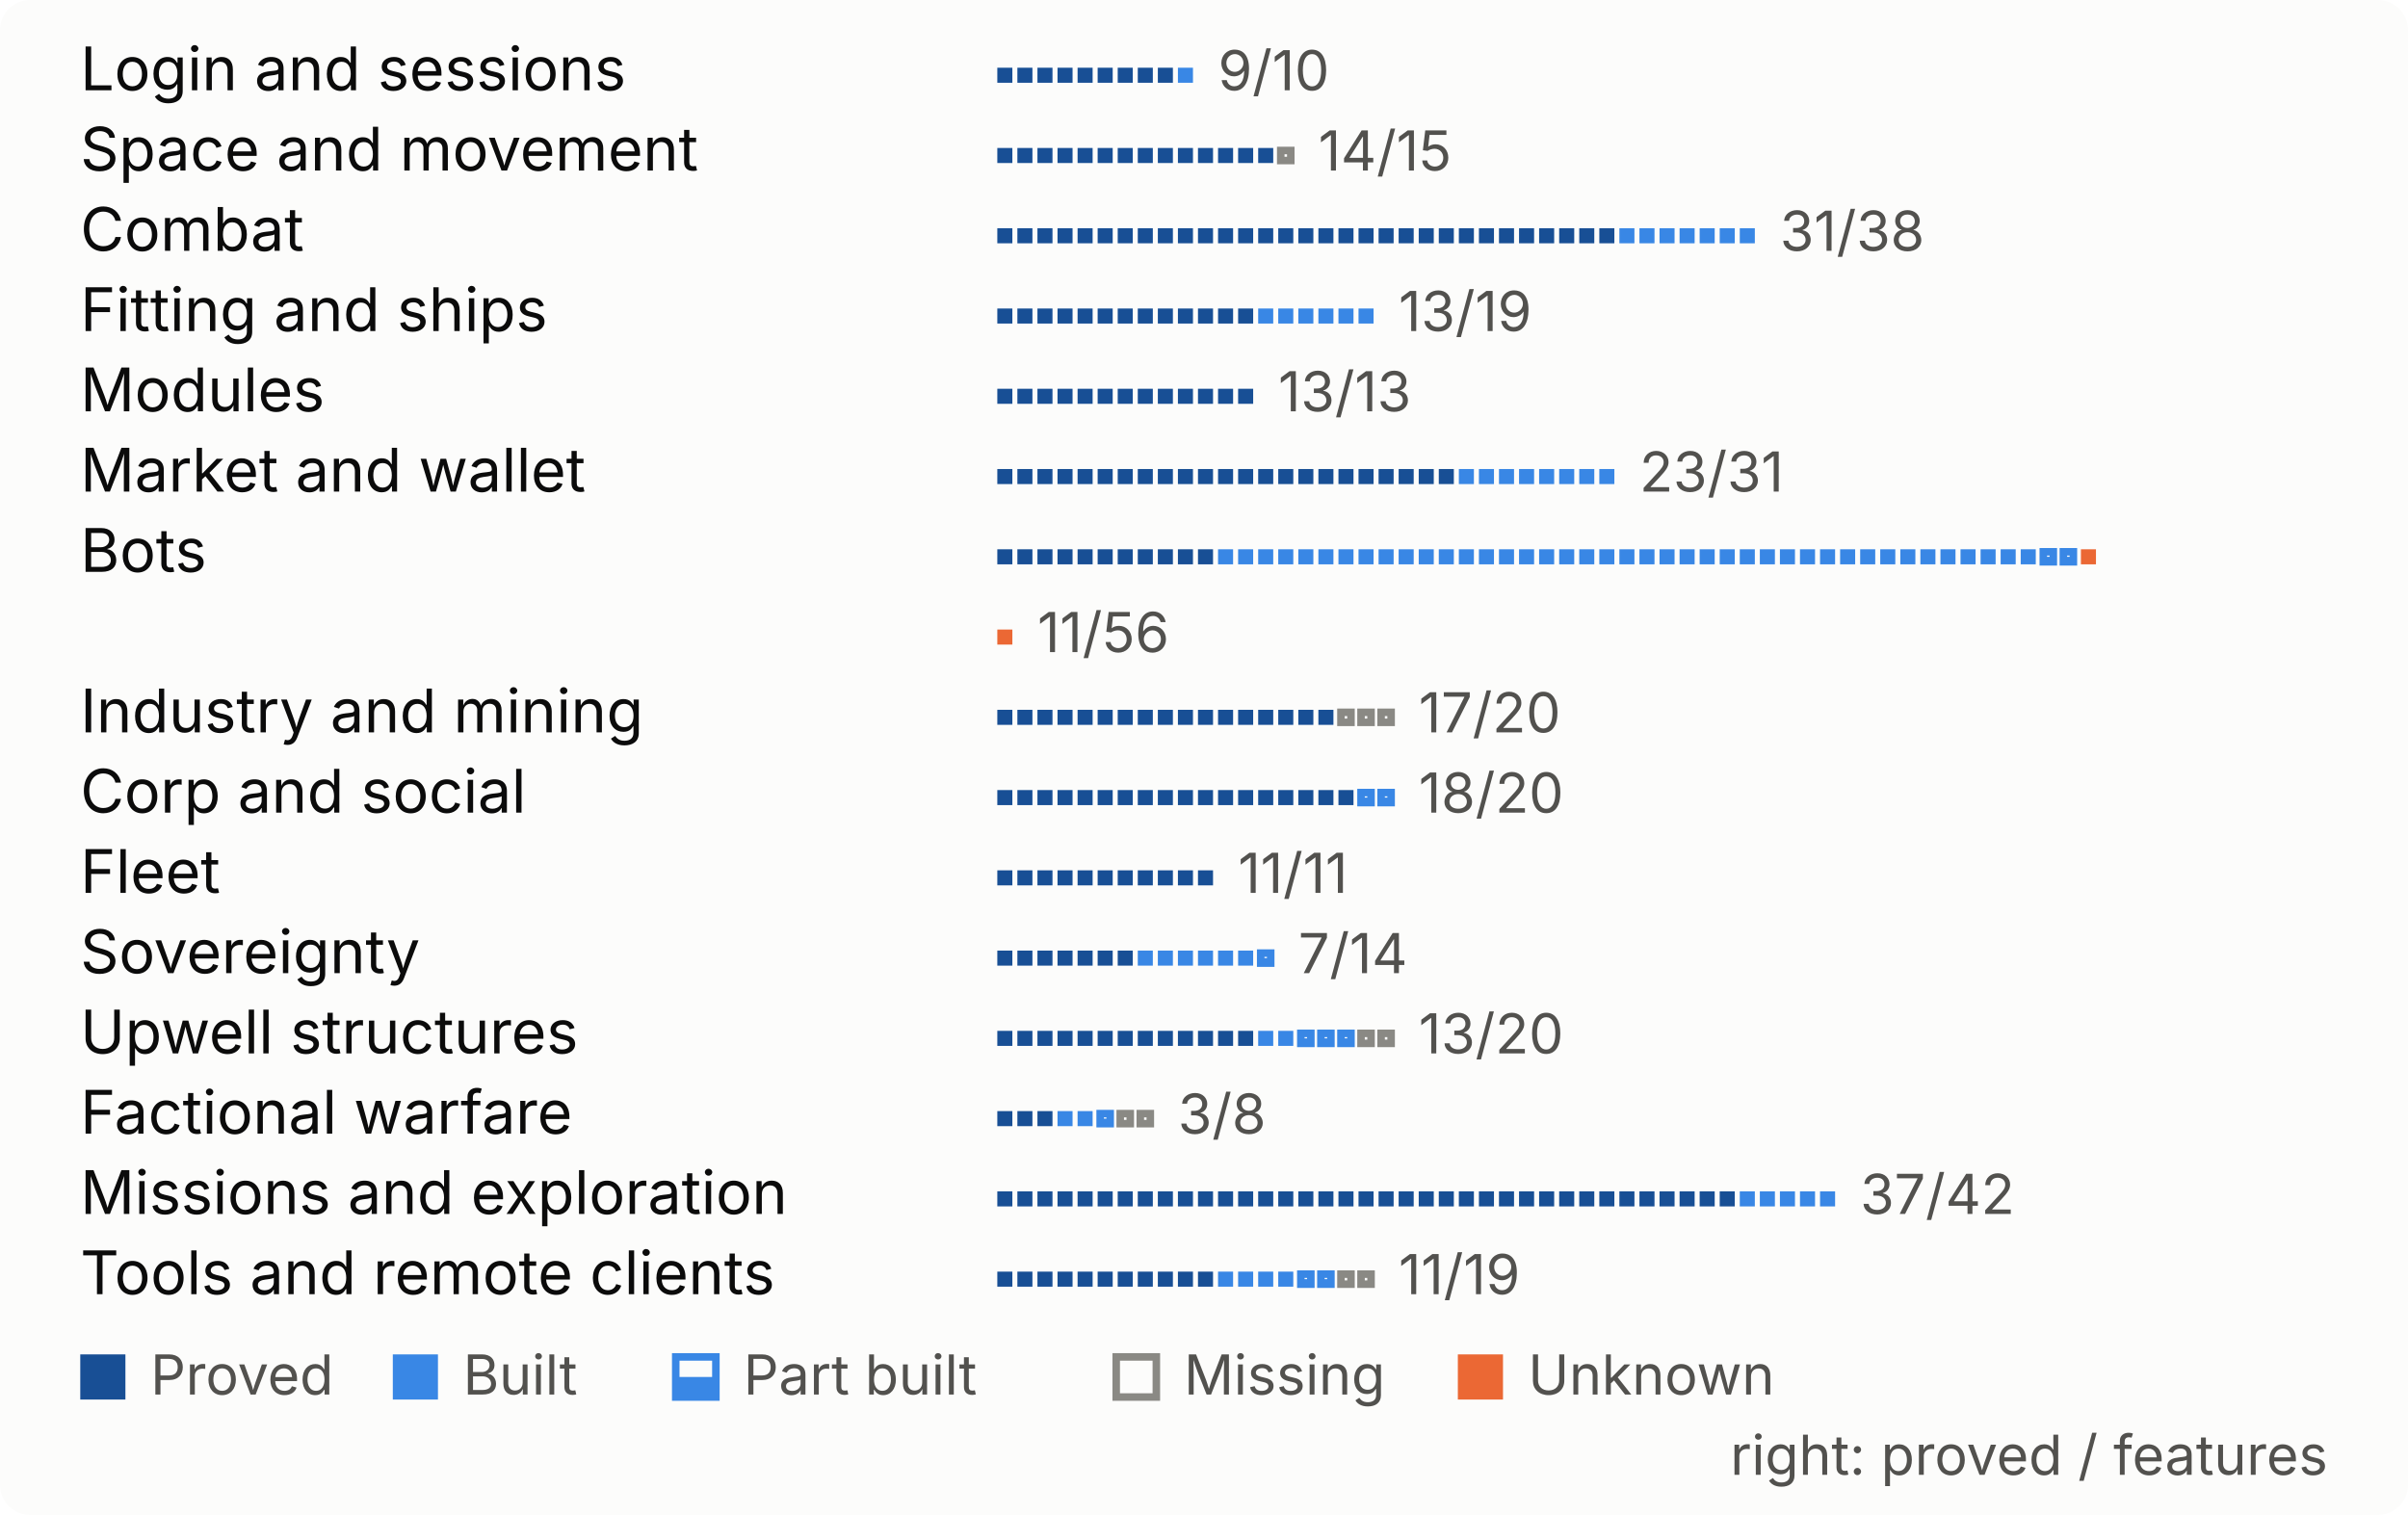
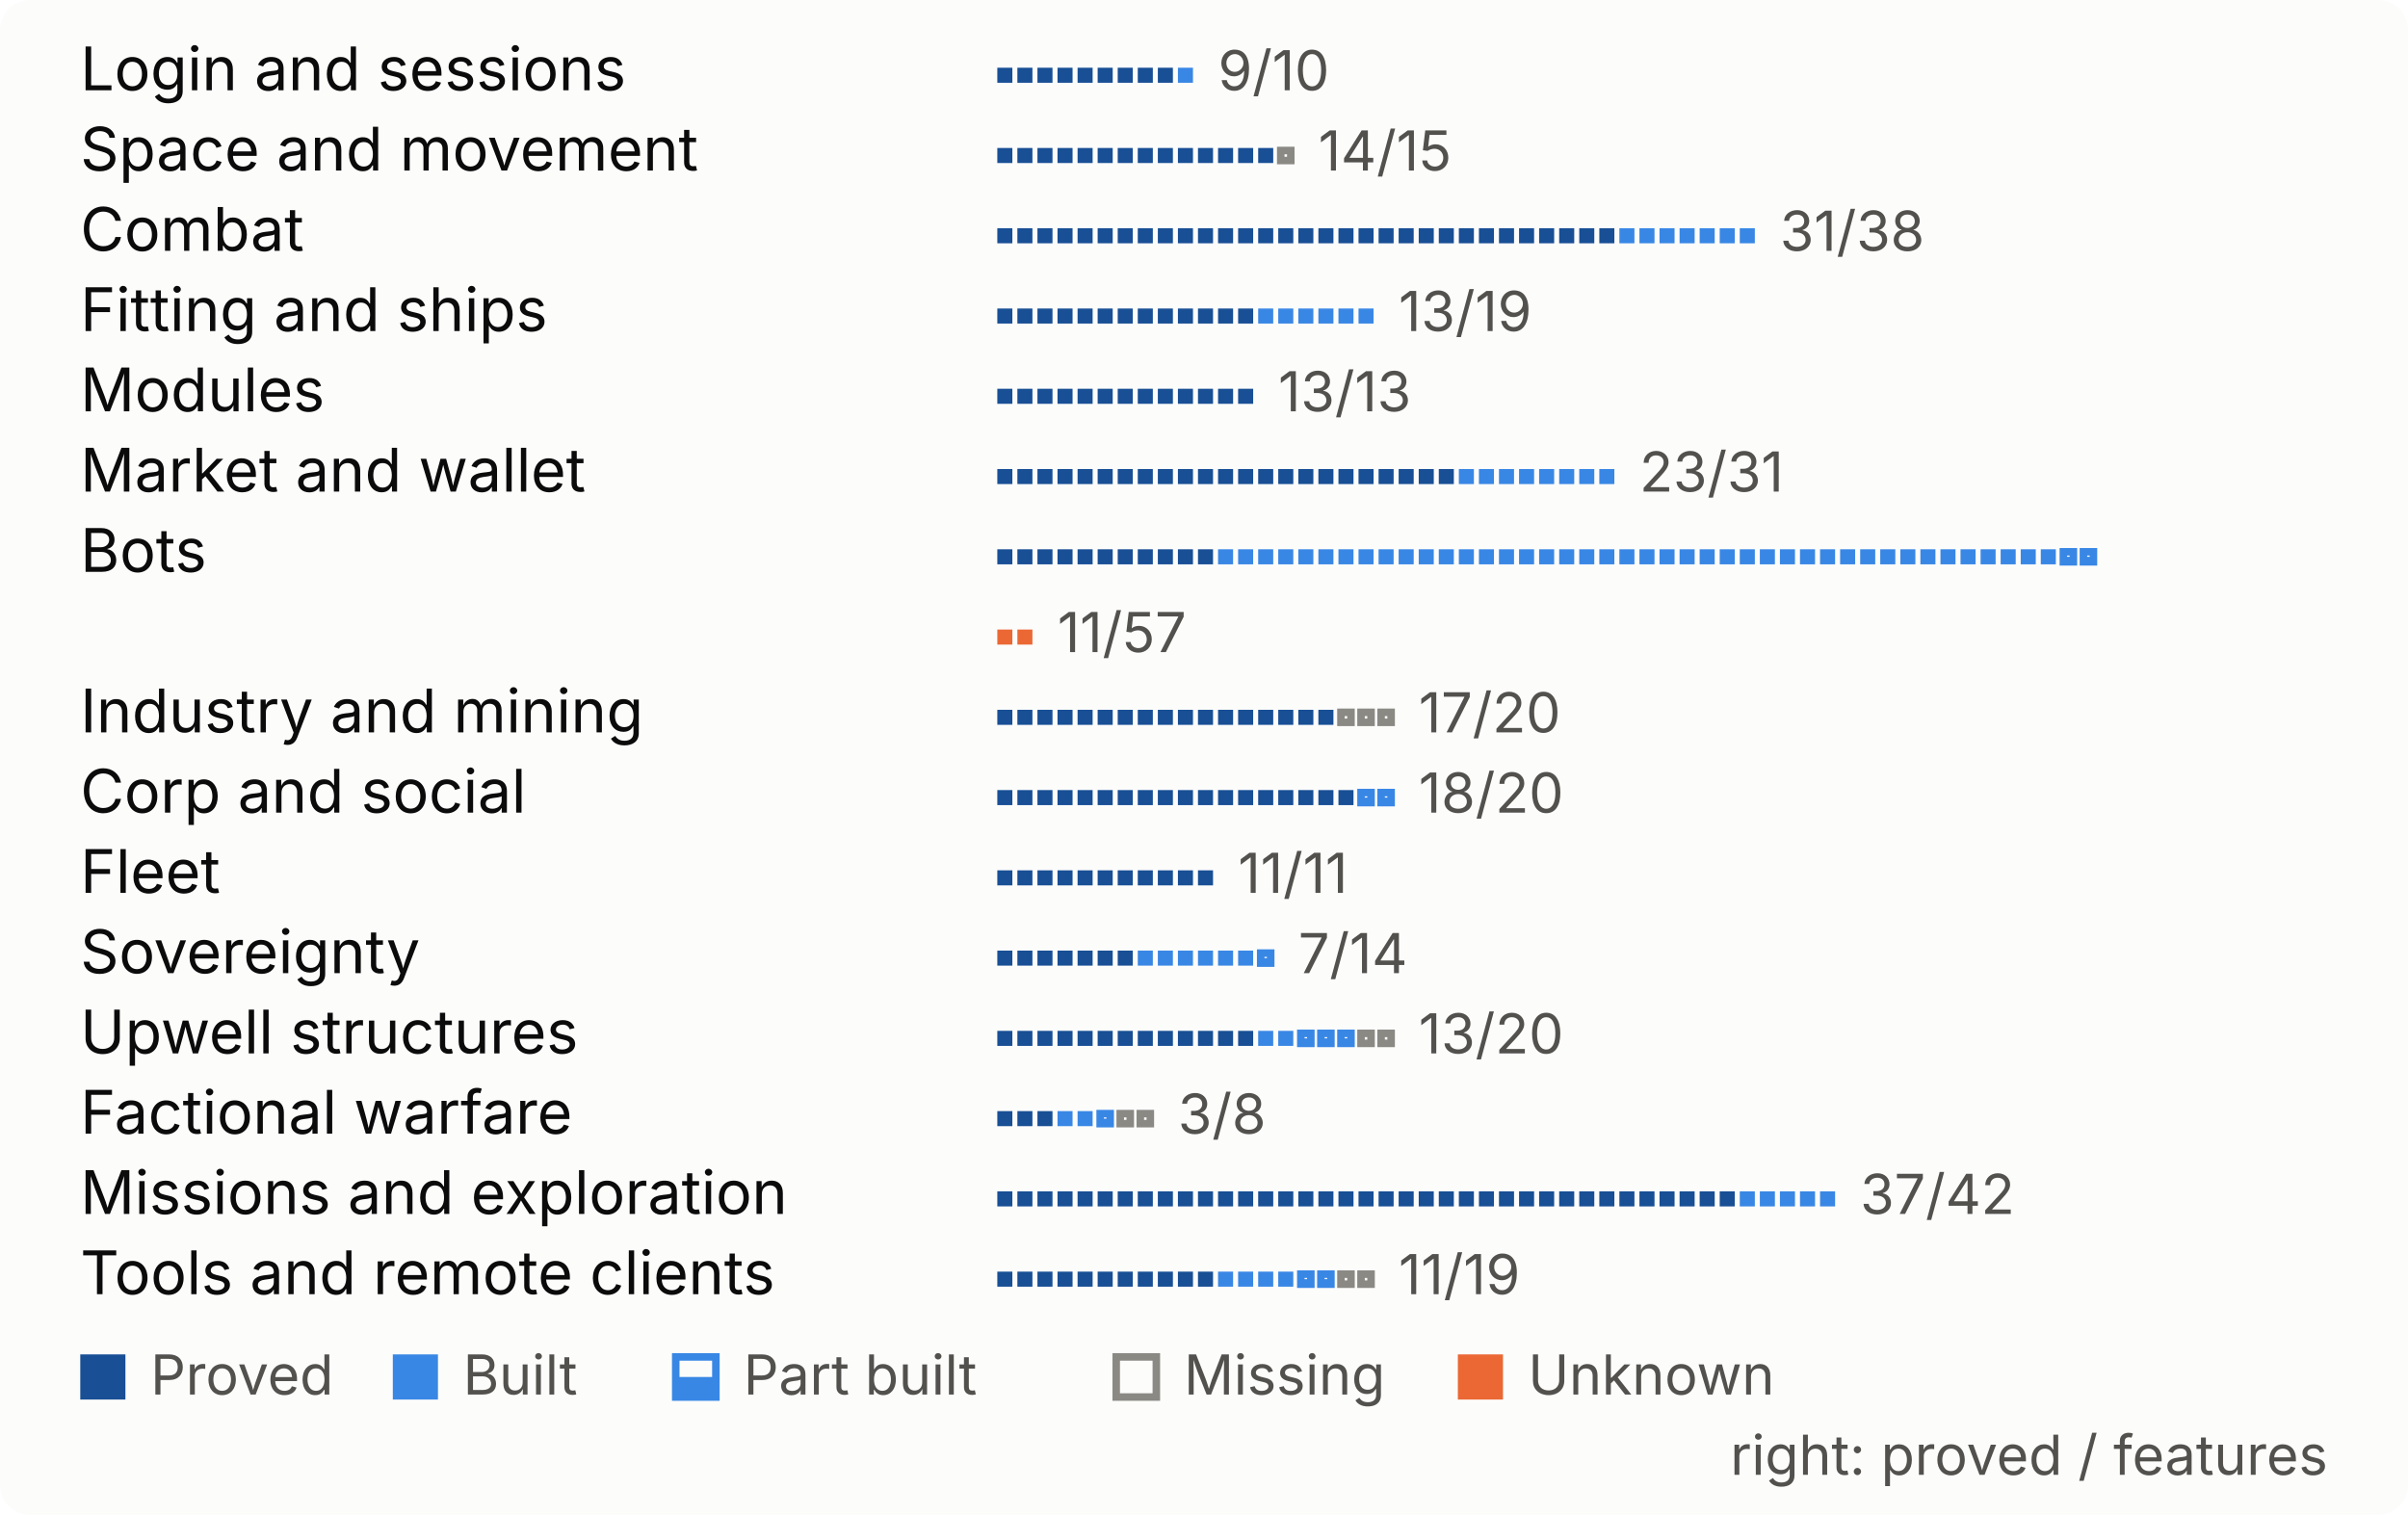
<svg xmlns="http://www.w3.org/2000/svg" width="480" height="302" viewBox="0 0 480 302" role="img" aria-label="Progress by system, one mark per feature">
  <style>
.bg{fill:#fcfcfb}.t{fill:#0b0b0b}.s{fill:#52514e}.rule{fill:#e1e0d9}
.proved{fill:#184f95}.built{fill:#3987e5}.unknown{fill:#eb6834}
.part-o{fill:none;stroke:#3987e5;stroke-width:1.5}.part-f{fill:#3987e5}
.missing{fill:none;stroke:#8a8984;stroke-width:1.5}
.pass{fill:#184f95}.fail{fill:#eb6834}.none{fill:none;stroke:#8a8984;stroke-width:1.5}
@media (prefers-color-scheme:dark){
.bg{fill:#1a1a19}.t{fill:#f0efec}.s{fill:#c3c2b7}.rule{fill:#383835}
.proved{fill:#86b6ef}.built{fill:#3987e5}.unknown{fill:#d95926}
.part-o{stroke:#3987e5}.part-f{fill:#3987e5}
.missing{stroke:#8d8c85}
.pass{fill:#86b6ef}.fail{fill:#d95926}.none{stroke:#8d8c85}
}
text{font-family:system-ui,-apple-system,"Segoe UI",sans-serif;font-size:12px}
.big{font-size:26px;font-weight:600}.b{font-weight:600}.xs{font-size:11px}
</style>
  <rect width="480" height="302" rx="6" class="bg" />
  <text x="16.0" y="18.0" class="t">Login and sessions</text>
  <rect x="198.8" y="13.5" width="3" height="3" class="proved" />
  <rect x="202.8" y="13.5" width="3" height="3" class="proved" />
  <rect x="206.8" y="13.5" width="3" height="3" class="proved" />
  <rect x="210.8" y="13.5" width="3" height="3" class="proved" />
  <rect x="214.8" y="13.5" width="3" height="3" class="proved" />
  <rect x="218.8" y="13.5" width="3" height="3" class="proved" />
  <rect x="222.8" y="13.5" width="3" height="3" class="proved" />
  <rect x="226.8" y="13.5" width="3" height="3" class="proved" />
  <rect x="230.8" y="13.5" width="3" height="3" class="proved" />
  <rect x="234.8" y="13.5" width="3" height="3" class="built" />
  <text x="242.8" y="18.0" class="s xs">9/10</text>
  <text x="16.0" y="34.0" class="t">Space and movement</text>
  <rect x="198.8" y="29.5" width="3" height="3" class="proved" />
  <rect x="202.8" y="29.5" width="3" height="3" class="proved" />
  <rect x="206.8" y="29.5" width="3" height="3" class="proved" />
  <rect x="210.8" y="29.5" width="3" height="3" class="proved" />
  <rect x="214.8" y="29.5" width="3" height="3" class="proved" />
  <rect x="218.8" y="29.5" width="3" height="3" class="proved" />
  <rect x="222.8" y="29.5" width="3" height="3" class="proved" />
  <rect x="226.8" y="29.5" width="3" height="3" class="proved" />
  <rect x="230.8" y="29.5" width="3" height="3" class="proved" />
  <rect x="234.8" y="29.5" width="3" height="3" class="proved" />
  <rect x="238.8" y="29.5" width="3" height="3" class="proved" />
  <rect x="242.8" y="29.5" width="3" height="3" class="proved" />
  <rect x="246.8" y="29.5" width="3" height="3" class="proved" />
  <rect x="250.8" y="29.5" width="3" height="3" class="proved" />
  <rect x="255.3" y="30.0" width="2" height="2" fill="none" class="missing" />
  <text x="262.8" y="34.0" class="s xs">14/15</text>
  <text x="16.0" y="50.0" class="t">Combat</text>
  <rect x="198.8" y="45.5" width="3" height="3" class="proved" />
  <rect x="202.8" y="45.5" width="3" height="3" class="proved" />
  <rect x="206.8" y="45.5" width="3" height="3" class="proved" />
  <rect x="210.8" y="45.5" width="3" height="3" class="proved" />
  <rect x="214.8" y="45.5" width="3" height="3" class="proved" />
  <rect x="218.8" y="45.5" width="3" height="3" class="proved" />
  <rect x="222.8" y="45.5" width="3" height="3" class="proved" />
  <rect x="226.8" y="45.5" width="3" height="3" class="proved" />
  <rect x="230.8" y="45.5" width="3" height="3" class="proved" />
  <rect x="234.8" y="45.5" width="3" height="3" class="proved" />
  <rect x="238.8" y="45.5" width="3" height="3" class="proved" />
  <rect x="242.8" y="45.5" width="3" height="3" class="proved" />
  <rect x="246.8" y="45.5" width="3" height="3" class="proved" />
  <rect x="250.8" y="45.5" width="3" height="3" class="proved" />
  <rect x="254.8" y="45.5" width="3" height="3" class="proved" />
  <rect x="258.8" y="45.5" width="3" height="3" class="proved" />
  <rect x="262.8" y="45.5" width="3" height="3" class="proved" />
  <rect x="266.8" y="45.5" width="3" height="3" class="proved" />
  <rect x="270.8" y="45.5" width="3" height="3" class="proved" />
  <rect x="274.8" y="45.5" width="3" height="3" class="proved" />
  <rect x="278.8" y="45.5" width="3" height="3" class="proved" />
  <rect x="282.8" y="45.5" width="3" height="3" class="proved" />
  <rect x="286.8" y="45.5" width="3" height="3" class="proved" />
  <rect x="290.8" y="45.5" width="3" height="3" class="proved" />
  <rect x="294.8" y="45.5" width="3" height="3" class="proved" />
  <rect x="298.8" y="45.5" width="3" height="3" class="proved" />
  <rect x="302.8" y="45.5" width="3" height="3" class="proved" />
  <rect x="306.8" y="45.5" width="3" height="3" class="proved" />
  <rect x="310.8" y="45.5" width="3" height="3" class="proved" />
  <rect x="314.8" y="45.5" width="3" height="3" class="proved" />
  <rect x="318.8" y="45.5" width="3" height="3" class="proved" />
  <rect x="322.8" y="45.5" width="3" height="3" class="built" />
  <rect x="326.8" y="45.5" width="3" height="3" class="built" />
  <rect x="330.8" y="45.5" width="3" height="3" class="built" />
  <rect x="334.8" y="45.5" width="3" height="3" class="built" />
  <rect x="338.8" y="45.5" width="3" height="3" class="built" />
  <rect x="342.8" y="45.5" width="3" height="3" class="built" />
  <rect x="346.8" y="45.5" width="3" height="3" class="built" />
  <text x="354.8" y="50.0" class="s xs">31/38</text>
  <text x="16.0" y="66.0" class="t">Fitting and ships</text>
  <rect x="198.8" y="61.5" width="3" height="3" class="proved" />
  <rect x="202.8" y="61.5" width="3" height="3" class="proved" />
  <rect x="206.8" y="61.5" width="3" height="3" class="proved" />
  <rect x="210.8" y="61.5" width="3" height="3" class="proved" />
  <rect x="214.8" y="61.5" width="3" height="3" class="proved" />
  <rect x="218.8" y="61.5" width="3" height="3" class="proved" />
  <rect x="222.8" y="61.5" width="3" height="3" class="proved" />
  <rect x="226.8" y="61.5" width="3" height="3" class="proved" />
  <rect x="230.8" y="61.5" width="3" height="3" class="proved" />
  <rect x="234.8" y="61.5" width="3" height="3" class="proved" />
  <rect x="238.8" y="61.5" width="3" height="3" class="proved" />
  <rect x="242.8" y="61.5" width="3" height="3" class="proved" />
  <rect x="246.8" y="61.5" width="3" height="3" class="proved" />
  <rect x="250.8" y="61.5" width="3" height="3" class="built" />
  <rect x="254.8" y="61.5" width="3" height="3" class="built" />
  <rect x="258.8" y="61.5" width="3" height="3" class="built" />
  <rect x="262.8" y="61.5" width="3" height="3" class="built" />
  <rect x="266.8" y="61.5" width="3" height="3" class="built" />
  <rect x="270.8" y="61.5" width="3" height="3" class="built" />
  <text x="278.8" y="66.0" class="s xs">13/19</text>
  <text x="16.0" y="82.0" class="t">Modules</text>
  <rect x="198.8" y="77.5" width="3" height="3" class="proved" />
  <rect x="202.8" y="77.5" width="3" height="3" class="proved" />
  <rect x="206.8" y="77.5" width="3" height="3" class="proved" />
  <rect x="210.8" y="77.5" width="3" height="3" class="proved" />
  <rect x="214.8" y="77.5" width="3" height="3" class="proved" />
  <rect x="218.8" y="77.5" width="3" height="3" class="proved" />
  <rect x="222.8" y="77.5" width="3" height="3" class="proved" />
  <rect x="226.8" y="77.5" width="3" height="3" class="proved" />
  <rect x="230.8" y="77.5" width="3" height="3" class="proved" />
  <rect x="234.8" y="77.5" width="3" height="3" class="proved" />
  <rect x="238.8" y="77.5" width="3" height="3" class="proved" />
  <rect x="242.8" y="77.5" width="3" height="3" class="proved" />
  <rect x="246.8" y="77.5" width="3" height="3" class="proved" />
  <text x="254.8" y="82.0" class="s xs">13/13</text>
  <text x="16.0" y="98.0" class="t">Market and wallet</text>
  <rect x="198.8" y="93.5" width="3" height="3" class="proved" />
  <rect x="202.8" y="93.5" width="3" height="3" class="proved" />
  <rect x="206.8" y="93.5" width="3" height="3" class="proved" />
  <rect x="210.8" y="93.5" width="3" height="3" class="proved" />
  <rect x="214.8" y="93.5" width="3" height="3" class="proved" />
  <rect x="218.8" y="93.5" width="3" height="3" class="proved" />
  <rect x="222.8" y="93.5" width="3" height="3" class="proved" />
  <rect x="226.8" y="93.5" width="3" height="3" class="proved" />
  <rect x="230.8" y="93.5" width="3" height="3" class="proved" />
  <rect x="234.8" y="93.5" width="3" height="3" class="proved" />
  <rect x="238.8" y="93.5" width="3" height="3" class="proved" />
  <rect x="242.8" y="93.5" width="3" height="3" class="proved" />
  <rect x="246.8" y="93.5" width="3" height="3" class="proved" />
  <rect x="250.8" y="93.5" width="3" height="3" class="proved" />
  <rect x="254.8" y="93.5" width="3" height="3" class="proved" />
  <rect x="258.8" y="93.5" width="3" height="3" class="proved" />
  <rect x="262.8" y="93.5" width="3" height="3" class="proved" />
  <rect x="266.8" y="93.5" width="3" height="3" class="proved" />
  <rect x="270.8" y="93.5" width="3" height="3" class="proved" />
  <rect x="274.8" y="93.5" width="3" height="3" class="proved" />
  <rect x="278.8" y="93.5" width="3" height="3" class="proved" />
  <rect x="282.8" y="93.5" width="3" height="3" class="proved" />
  <rect x="286.8" y="93.5" width="3" height="3" class="proved" />
  <rect x="290.8" y="93.5" width="3" height="3" class="built" />
  <rect x="294.8" y="93.5" width="3" height="3" class="built" />
  <rect x="298.8" y="93.5" width="3" height="3" class="built" />
  <rect x="302.8" y="93.5" width="3" height="3" class="built" />
  <rect x="306.8" y="93.5" width="3" height="3" class="built" />
  <rect x="310.8" y="93.5" width="3" height="3" class="built" />
  <rect x="314.8" y="93.5" width="3" height="3" class="built" />
  <rect x="318.8" y="93.5" width="3" height="3" class="built" />
  <text x="326.8" y="98.0" class="s xs">23/31</text>
  <text x="16.0" y="114.0" class="t">Bots</text>
  <rect x="198.8" y="109.5" width="3" height="3" class="proved" />
  <rect x="202.8" y="109.5" width="3" height="3" class="proved" />
  <rect x="206.8" y="109.5" width="3" height="3" class="proved" />
  <rect x="210.8" y="109.5" width="3" height="3" class="proved" />
  <rect x="214.8" y="109.5" width="3" height="3" class="proved" />
  <rect x="218.8" y="109.5" width="3" height="3" class="proved" />
  <rect x="222.8" y="109.5" width="3" height="3" class="proved" />
  <rect x="226.8" y="109.5" width="3" height="3" class="proved" />
  <rect x="230.8" y="109.5" width="3" height="3" class="proved" />
  <rect x="234.8" y="109.5" width="3" height="3" class="proved" />
  <rect x="238.8" y="109.5" width="3" height="3" class="proved" />
  <rect x="242.8" y="109.5" width="3" height="3" class="built" />
  <rect x="246.8" y="109.5" width="3" height="3" class="built" />
  <rect x="250.8" y="109.5" width="3" height="3" class="built" />
  <rect x="254.8" y="109.5" width="3" height="3" class="built" />
  <rect x="258.8" y="109.5" width="3" height="3" class="built" />
  <rect x="262.8" y="109.5" width="3" height="3" class="built" />
  <rect x="266.8" y="109.5" width="3" height="3" class="built" />
  <rect x="270.8" y="109.5" width="3" height="3" class="built" />
  <rect x="274.8" y="109.5" width="3" height="3" class="built" />
  <rect x="278.8" y="109.5" width="3" height="3" class="built" />
  <rect x="282.8" y="109.5" width="3" height="3" class="built" />
  <rect x="286.8" y="109.5" width="3" height="3" class="built" />
  <rect x="290.8" y="109.5" width="3" height="3" class="built" />
  <rect x="294.8" y="109.5" width="3" height="3" class="built" />
  <rect x="298.8" y="109.5" width="3" height="3" class="built" />
  <rect x="302.8" y="109.5" width="3" height="3" class="built" />
  <rect x="306.8" y="109.5" width="3" height="3" class="built" />
  <rect x="310.8" y="109.5" width="3" height="3" class="built" />
  <rect x="314.8" y="109.5" width="3" height="3" class="built" />
  <rect x="318.8" y="109.5" width="3" height="3" class="built" />
  <rect x="322.8" y="109.5" width="3" height="3" class="built" />
  <rect x="326.8" y="109.5" width="3" height="3" class="built" />
  <rect x="330.8" y="109.5" width="3" height="3" class="built" />
  <rect x="334.8" y="109.5" width="3" height="3" class="built" />
  <rect x="338.8" y="109.5" width="3" height="3" class="built" />
  <rect x="342.8" y="109.5" width="3" height="3" class="built" />
  <rect x="346.8" y="109.5" width="3" height="3" class="built" />
  <rect x="350.8" y="109.5" width="3" height="3" class="built" />
  <rect x="354.8" y="109.5" width="3" height="3" class="built" />
  <rect x="358.8" y="109.5" width="3" height="3" class="built" />
  <rect x="362.8" y="109.5" width="3" height="3" class="built" />
  <rect x="366.8" y="109.5" width="3" height="3" class="built" />
  <rect x="370.8" y="109.5" width="3" height="3" class="built" />
  <rect x="374.8" y="109.5" width="3" height="3" class="built" />
  <rect x="378.8" y="109.5" width="3" height="3" class="built" />
  <rect x="382.8" y="109.5" width="3" height="3" class="built" />
  <rect x="386.8" y="109.5" width="3" height="3" class="built" />
  <rect x="390.8" y="109.5" width="3" height="3" class="built" />
  <rect x="394.8" y="109.5" width="3" height="3" class="built" />
  <rect x="398.8" y="109.5" width="3" height="3" class="built" />
  <rect x="402.8" y="109.5" width="3" height="3" class="built" />
-   <rect x="407.3" y="110.0" width="2" height="2" fill="none" class="part-o" />
-   <rect x="406.8" y="111.0" width="3" height="1.5" class="part-f" />
+   <rect x="406.8" y="109.5" width="3" height="3" class="built" />
  <rect x="411.3" y="110.0" width="2" height="2" fill="none" class="part-o" />
  <rect x="410.8" y="111.0" width="3" height="1.5" class="part-f" />
-   <rect x="414.8" y="109.5" width="3" height="3" class="unknown" />
+   <rect x="415.3" y="110.0" width="2" height="2" fill="none" class="part-o" />
+   <rect x="414.8" y="111.0" width="3" height="1.5" class="part-f" />
  <rect x="198.8" y="125.5" width="3" height="3" class="unknown" />
-   <text x="206.8" y="130.0" class="s xs">11/56</text>
+   <rect x="202.8" y="125.5" width="3" height="3" class="unknown" />
+   <text x="210.8" y="130.0" class="s xs">11/57</text>
  <text x="16.0" y="146.0" class="t">Industry and mining</text>
  <rect x="198.8" y="141.5" width="3" height="3" class="proved" />
  <rect x="202.8" y="141.5" width="3" height="3" class="proved" />
  <rect x="206.8" y="141.5" width="3" height="3" class="proved" />
  <rect x="210.8" y="141.5" width="3" height="3" class="proved" />
  <rect x="214.8" y="141.5" width="3" height="3" class="proved" />
  <rect x="218.8" y="141.5" width="3" height="3" class="proved" />
  <rect x="222.8" y="141.5" width="3" height="3" class="proved" />
  <rect x="226.8" y="141.5" width="3" height="3" class="proved" />
  <rect x="230.8" y="141.5" width="3" height="3" class="proved" />
  <rect x="234.8" y="141.5" width="3" height="3" class="proved" />
  <rect x="238.8" y="141.5" width="3" height="3" class="proved" />
  <rect x="242.8" y="141.5" width="3" height="3" class="proved" />
  <rect x="246.8" y="141.5" width="3" height="3" class="proved" />
  <rect x="250.8" y="141.5" width="3" height="3" class="proved" />
  <rect x="254.8" y="141.5" width="3" height="3" class="proved" />
  <rect x="258.8" y="141.5" width="3" height="3" class="proved" />
  <rect x="262.8" y="141.5" width="3" height="3" class="proved" />
  <rect x="267.3" y="142.0" width="2" height="2" fill="none" class="missing" />
  <rect x="271.3" y="142.0" width="2" height="2" fill="none" class="missing" />
  <rect x="275.3" y="142.0" width="2" height="2" fill="none" class="missing" />
  <text x="282.8" y="146.0" class="s xs">17/20</text>
  <text x="16.0" y="162.0" class="t">Corp and social</text>
  <rect x="198.8" y="157.5" width="3" height="3" class="proved" />
  <rect x="202.8" y="157.5" width="3" height="3" class="proved" />
  <rect x="206.8" y="157.5" width="3" height="3" class="proved" />
  <rect x="210.8" y="157.5" width="3" height="3" class="proved" />
  <rect x="214.8" y="157.5" width="3" height="3" class="proved" />
  <rect x="218.8" y="157.5" width="3" height="3" class="proved" />
  <rect x="222.8" y="157.5" width="3" height="3" class="proved" />
  <rect x="226.8" y="157.5" width="3" height="3" class="proved" />
  <rect x="230.8" y="157.5" width="3" height="3" class="proved" />
  <rect x="234.8" y="157.5" width="3" height="3" class="proved" />
  <rect x="238.8" y="157.5" width="3" height="3" class="proved" />
  <rect x="242.8" y="157.5" width="3" height="3" class="proved" />
  <rect x="246.8" y="157.5" width="3" height="3" class="proved" />
  <rect x="250.8" y="157.5" width="3" height="3" class="proved" />
  <rect x="254.8" y="157.5" width="3" height="3" class="proved" />
  <rect x="258.8" y="157.5" width="3" height="3" class="proved" />
  <rect x="262.8" y="157.5" width="3" height="3" class="proved" />
  <rect x="266.8" y="157.5" width="3" height="3" class="proved" />
  <rect x="271.3" y="158.0" width="2" height="2" fill="none" class="part-o" />
  <rect x="270.8" y="159.0" width="3" height="1.5" class="part-f" />
  <rect x="275.3" y="158.0" width="2" height="2" fill="none" class="part-o" />
  <rect x="274.8" y="159.0" width="3" height="1.5" class="part-f" />
  <text x="282.8" y="162.0" class="s xs">18/20</text>
  <text x="16.0" y="178.0" class="t">Fleet</text>
  <rect x="198.8" y="173.5" width="3" height="3" class="proved" />
  <rect x="202.8" y="173.5" width="3" height="3" class="proved" />
  <rect x="206.8" y="173.5" width="3" height="3" class="proved" />
  <rect x="210.8" y="173.5" width="3" height="3" class="proved" />
  <rect x="214.8" y="173.5" width="3" height="3" class="proved" />
  <rect x="218.8" y="173.5" width="3" height="3" class="proved" />
  <rect x="222.8" y="173.5" width="3" height="3" class="proved" />
  <rect x="226.8" y="173.5" width="3" height="3" class="proved" />
  <rect x="230.8" y="173.5" width="3" height="3" class="proved" />
  <rect x="234.8" y="173.5" width="3" height="3" class="proved" />
  <rect x="238.8" y="173.5" width="3" height="3" class="proved" />
  <text x="246.8" y="178.0" class="s xs">11/11</text>
  <text x="16.0" y="194.0" class="t">Sovereignty</text>
  <rect x="198.8" y="189.5" width="3" height="3" class="proved" />
  <rect x="202.8" y="189.5" width="3" height="3" class="proved" />
  <rect x="206.8" y="189.5" width="3" height="3" class="proved" />
  <rect x="210.8" y="189.5" width="3" height="3" class="proved" />
  <rect x="214.8" y="189.5" width="3" height="3" class="proved" />
  <rect x="218.8" y="189.5" width="3" height="3" class="proved" />
  <rect x="222.8" y="189.5" width="3" height="3" class="proved" />
  <rect x="226.8" y="189.5" width="3" height="3" class="built" />
  <rect x="230.8" y="189.5" width="3" height="3" class="built" />
  <rect x="234.8" y="189.5" width="3" height="3" class="built" />
  <rect x="238.8" y="189.5" width="3" height="3" class="built" />
  <rect x="242.8" y="189.5" width="3" height="3" class="built" />
  <rect x="246.8" y="189.5" width="3" height="3" class="built" />
  <rect x="251.3" y="190.0" width="2" height="2" fill="none" class="part-o" />
  <rect x="250.8" y="191.0" width="3" height="1.5" class="part-f" />
  <text x="258.8" y="194.0" class="s xs">7/14</text>
  <text x="16.0" y="210.0" class="t">Upwell structures</text>
  <rect x="198.8" y="205.5" width="3" height="3" class="proved" />
  <rect x="202.8" y="205.5" width="3" height="3" class="proved" />
  <rect x="206.8" y="205.5" width="3" height="3" class="proved" />
  <rect x="210.8" y="205.5" width="3" height="3" class="proved" />
  <rect x="214.8" y="205.5" width="3" height="3" class="proved" />
  <rect x="218.8" y="205.5" width="3" height="3" class="proved" />
  <rect x="222.8" y="205.5" width="3" height="3" class="proved" />
  <rect x="226.8" y="205.5" width="3" height="3" class="proved" />
  <rect x="230.8" y="205.5" width="3" height="3" class="proved" />
  <rect x="234.8" y="205.5" width="3" height="3" class="proved" />
  <rect x="238.8" y="205.5" width="3" height="3" class="proved" />
  <rect x="242.8" y="205.5" width="3" height="3" class="proved" />
  <rect x="246.8" y="205.5" width="3" height="3" class="proved" />
  <rect x="250.8" y="205.5" width="3" height="3" class="built" />
  <rect x="254.8" y="205.5" width="3" height="3" class="built" />
  <rect x="259.3" y="206.0" width="2" height="2" fill="none" class="part-o" />
  <rect x="258.8" y="207.0" width="3" height="1.5" class="part-f" />
  <rect x="263.3" y="206.0" width="2" height="2" fill="none" class="part-o" />
  <rect x="262.8" y="207.0" width="3" height="1.5" class="part-f" />
  <rect x="267.3" y="206.0" width="2" height="2" fill="none" class="part-o" />
  <rect x="266.8" y="207.0" width="3" height="1.5" class="part-f" />
  <rect x="271.3" y="206.0" width="2" height="2" fill="none" class="missing" />
  <rect x="275.3" y="206.0" width="2" height="2" fill="none" class="missing" />
  <text x="282.8" y="210.0" class="s xs">13/20</text>
  <text x="16.0" y="226.0" class="t">Factional warfare</text>
  <rect x="198.8" y="221.5" width="3" height="3" class="proved" />
  <rect x="202.8" y="221.5" width="3" height="3" class="proved" />
  <rect x="206.8" y="221.5" width="3" height="3" class="proved" />
  <rect x="210.8" y="221.5" width="3" height="3" class="built" />
  <rect x="214.8" y="221.5" width="3" height="3" class="built" />
  <rect x="219.3" y="222.0" width="2" height="2" fill="none" class="part-o" />
  <rect x="218.8" y="223.0" width="3" height="1.5" class="part-f" />
  <rect x="223.3" y="222.0" width="2" height="2" fill="none" class="missing" />
  <rect x="227.3" y="222.0" width="2" height="2" fill="none" class="missing" />
  <text x="234.8" y="226.0" class="s xs">3/8</text>
  <text x="16.0" y="242.0" class="t">Missions and exploration</text>
  <rect x="198.8" y="237.5" width="3" height="3" class="proved" />
  <rect x="202.8" y="237.5" width="3" height="3" class="proved" />
  <rect x="206.8" y="237.5" width="3" height="3" class="proved" />
  <rect x="210.8" y="237.5" width="3" height="3" class="proved" />
  <rect x="214.8" y="237.5" width="3" height="3" class="proved" />
  <rect x="218.8" y="237.5" width="3" height="3" class="proved" />
  <rect x="222.8" y="237.5" width="3" height="3" class="proved" />
  <rect x="226.8" y="237.5" width="3" height="3" class="proved" />
  <rect x="230.8" y="237.5" width="3" height="3" class="proved" />
  <rect x="234.8" y="237.5" width="3" height="3" class="proved" />
  <rect x="238.8" y="237.5" width="3" height="3" class="proved" />
  <rect x="242.8" y="237.5" width="3" height="3" class="proved" />
  <rect x="246.8" y="237.5" width="3" height="3" class="proved" />
  <rect x="250.8" y="237.5" width="3" height="3" class="proved" />
  <rect x="254.8" y="237.5" width="3" height="3" class="proved" />
  <rect x="258.8" y="237.5" width="3" height="3" class="proved" />
  <rect x="262.8" y="237.5" width="3" height="3" class="proved" />
  <rect x="266.8" y="237.5" width="3" height="3" class="proved" />
  <rect x="270.8" y="237.5" width="3" height="3" class="proved" />
  <rect x="274.8" y="237.5" width="3" height="3" class="proved" />
  <rect x="278.8" y="237.5" width="3" height="3" class="proved" />
  <rect x="282.8" y="237.5" width="3" height="3" class="proved" />
  <rect x="286.8" y="237.5" width="3" height="3" class="proved" />
  <rect x="290.8" y="237.5" width="3" height="3" class="proved" />
  <rect x="294.8" y="237.5" width="3" height="3" class="proved" />
  <rect x="298.8" y="237.5" width="3" height="3" class="proved" />
  <rect x="302.8" y="237.5" width="3" height="3" class="proved" />
  <rect x="306.8" y="237.5" width="3" height="3" class="proved" />
  <rect x="310.8" y="237.5" width="3" height="3" class="proved" />
  <rect x="314.8" y="237.5" width="3" height="3" class="proved" />
  <rect x="318.8" y="237.5" width="3" height="3" class="proved" />
  <rect x="322.8" y="237.5" width="3" height="3" class="proved" />
  <rect x="326.8" y="237.5" width="3" height="3" class="proved" />
  <rect x="330.8" y="237.5" width="3" height="3" class="proved" />
  <rect x="334.8" y="237.5" width="3" height="3" class="proved" />
  <rect x="338.8" y="237.5" width="3" height="3" class="proved" />
  <rect x="342.8" y="237.5" width="3" height="3" class="proved" />
  <rect x="346.8" y="237.5" width="3" height="3" class="built" />
  <rect x="350.8" y="237.5" width="3" height="3" class="built" />
  <rect x="354.8" y="237.5" width="3" height="3" class="built" />
  <rect x="358.8" y="237.5" width="3" height="3" class="built" />
  <rect x="362.8" y="237.5" width="3" height="3" class="built" />
  <text x="370.8" y="242.0" class="s xs">37/42</text>
  <text x="16.0" y="258.0" class="t">Tools and remote clients</text>
  <rect x="198.8" y="253.5" width="3" height="3" class="proved" />
  <rect x="202.8" y="253.5" width="3" height="3" class="proved" />
  <rect x="206.8" y="253.5" width="3" height="3" class="proved" />
  <rect x="210.8" y="253.5" width="3" height="3" class="proved" />
  <rect x="214.8" y="253.5" width="3" height="3" class="proved" />
  <rect x="218.8" y="253.5" width="3" height="3" class="proved" />
  <rect x="222.8" y="253.5" width="3" height="3" class="proved" />
  <rect x="226.8" y="253.5" width="3" height="3" class="proved" />
  <rect x="230.8" y="253.5" width="3" height="3" class="proved" />
  <rect x="234.8" y="253.5" width="3" height="3" class="proved" />
  <rect x="238.8" y="253.5" width="3" height="3" class="proved" />
  <rect x="242.8" y="253.5" width="3" height="3" class="built" />
  <rect x="246.8" y="253.5" width="3" height="3" class="built" />
  <rect x="250.8" y="253.5" width="3" height="3" class="built" />
  <rect x="254.8" y="253.5" width="3" height="3" class="built" />
  <rect x="259.3" y="254.0" width="2" height="2" fill="none" class="part-o" />
  <rect x="258.8" y="255.0" width="3" height="1.5" class="part-f" />
  <rect x="263.3" y="254.0" width="2" height="2" fill="none" class="part-o" />
  <rect x="262.8" y="255.0" width="3" height="1.5" class="part-f" />
  <rect x="267.3" y="254.0" width="2" height="2" fill="none" class="missing" />
  <rect x="271.3" y="254.0" width="2" height="2" fill="none" class="missing" />
  <text x="278.8" y="258.0" class="s xs">11/19</text>
  <rect x="16.0" y="270.0" width="9" height="9" class="proved" />
  <text x="30.0" y="278.0" class="s xs">Proved</text>
  <rect x="78.3" y="270.0" width="9" height="9" class="built" />
  <text x="92.3" y="278.0" class="s xs">Built</text>
  <rect x="134.7" y="270.5" width="8" height="8" fill="none" class="part-o" />
  <rect x="134.2" y="274.5" width="9" height="4.5" class="part-f" />
  <text x="148.2" y="278.0" class="s xs">Part built</text>
  <rect x="222.5" y="270.5" width="8" height="8" fill="none" class="missing" />
  <text x="236.0" y="278.0" class="s xs">Missing</text>
  <rect x="290.6" y="270.0" width="9" height="9" class="unknown" />
  <text x="304.6" y="278.0" class="s xs">Unknown</text>
  <text x="464.0" y="294.0" class="s xs" text-anchor="end">right: proved / features</text>
</svg>
